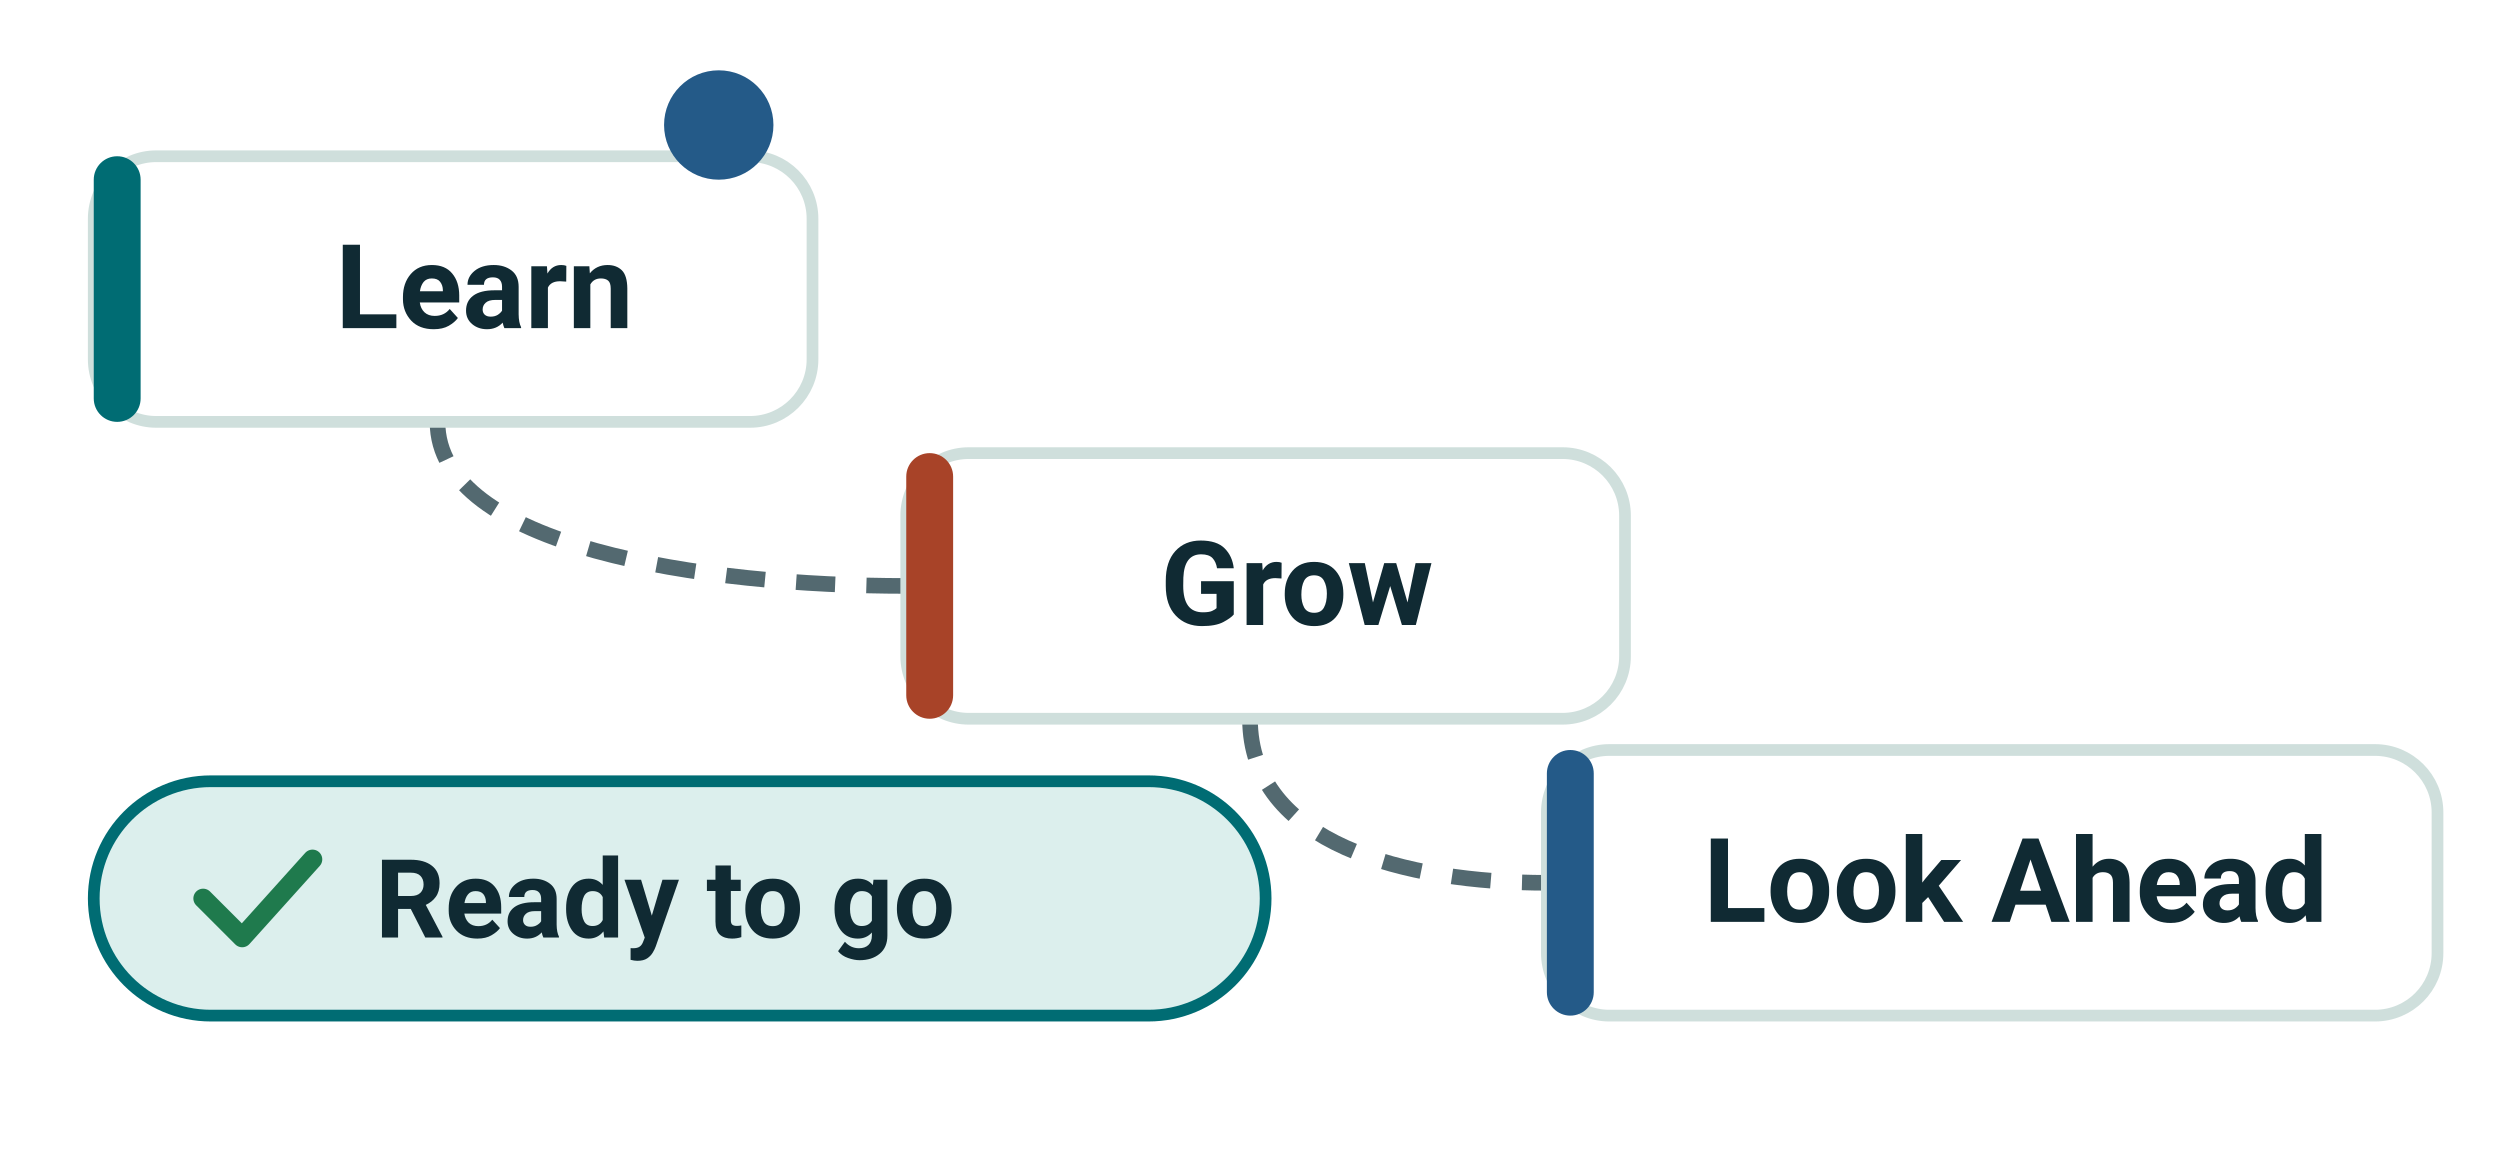
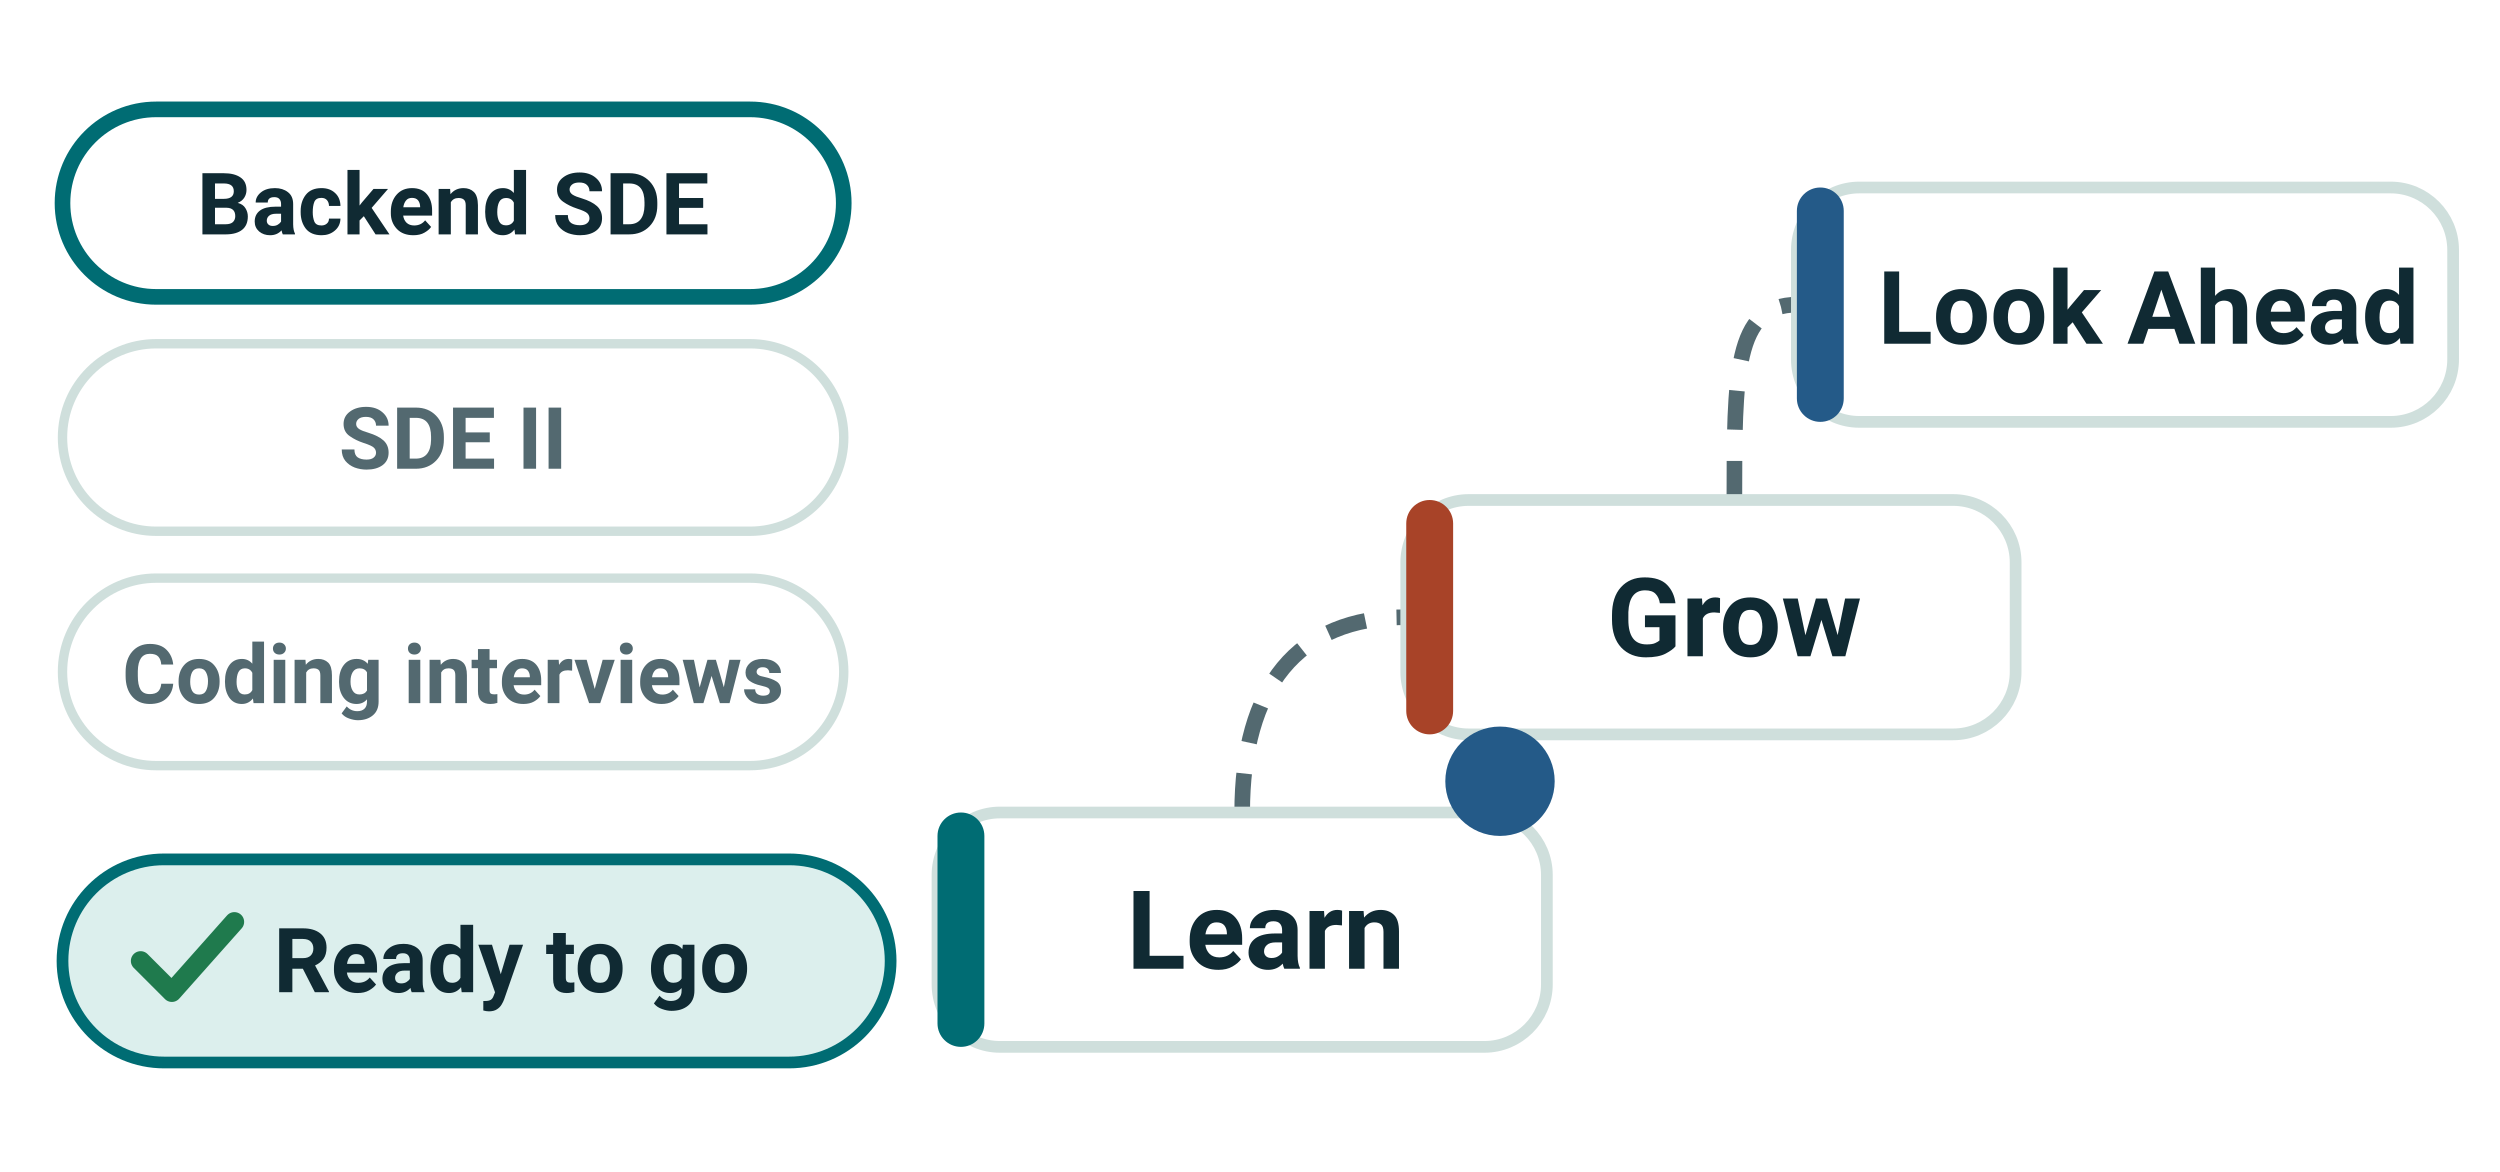
- <svg xmlns="http://www.w3.org/2000/svg" viewBox="0 0 320 150" role="img" aria-label="A prepared path: Learn, then Grow, then Look Ahead, already reviewed and ready to save or adjust">
+ <svg xmlns="http://www.w3.org/2000/svg" viewBox="0 0 320 150" role="img" aria-label="Prepared plans such as Backend SDE, SDE II and Coding interviews; the chosen plan climbs from Learn to Grow to Look Ahead, reviewed and ready to save or adjust">
  <style>
.study-plan-authored-t { font-family: system-ui, -apple-system, "Segoe UI", Roboto, sans-serif; fill: var(--scene-ink, #102a33); font-weight: 700; }
+ .study-plan-authored-plan-t { font-family: system-ui, -apple-system, "Segoe UI", Roboto, sans-serif; fill: var(--scene-muted, #536970); font-weight: 600; }
+ .study-plan-authored-plan-on { fill: var(--scene-ink, #102a33); }
.study-plan-authored-tile { fill: var(--scene-card, #ffffff); stroke: var(--scene-line, #cfdfdc); stroke-width: 1.5; }
+ .study-plan-authored-plan { fill: var(--scene-card, #ffffff); stroke: var(--scene-line, #cfdfdc); stroke-width: 1.2; }
+ .study-plan-authored-plan-picked { fill: var(--scene-card, #ffffff); stroke: var(--scene-accent, #006c73); stroke-width: 2; }
.study-plan-authored-route { fill: none; stroke: var(--scene-muted, #536970); stroke-width: 2; stroke-dasharray: 5 4; }
.study-plan-authored-learn { fill: var(--scene-learn, #006c73); }
.study-plan-authored-grow { fill: var(--scene-grow, #a84328); }
.study-plan-authored-ahead { fill: var(--scene-ahead, #245a88); }
.study-plan-authored-badge { fill: var(--scene-accent-soft, #dcefed); stroke: var(--scene-accent, #006c73); stroke-width: 1.5; }
.study-plan-authored-ok { fill: none; stroke: var(--scene-good, #1f7a4d); stroke-width: 2.5; stroke-linecap: round; stroke-linejoin: round; }
.study-plan-authored-walk { animation: study-plan-authored-kf-walk 6s ease-in-out infinite; }
- @keyframes study-plan-authored-kf-walk { 0%, 8% { transform: translate(0, 0); } 36%, 44% { transform: translate(104px, 38px); } 72%, 100% { transform: translate(204px, 76px); } }
+ @keyframes study-plan-authored-kf-walk { 0%, 8% { transform: translate(0, 0); } 36%, 44% { transform: translate(60px, -40px); } 72%, 100% { transform: translate(116px, -80px); } }
.study-plan-authored-done { animation: study-plan-authored-kf-done 6s infinite; }
@keyframes study-plan-authored-kf-done { 0%, 70% { opacity: 0; } 76%, 100% { opacity: 1; } }
.study-plan-authored-walk, .study-plan-authored-done { animation-delay: -4.6s; }
</style>
-   <path class="study-plan-authored-route" d="M56 54 C56 70 90 75 116 75 M160 92 C160 108 180 113 198 113" />
-   <rect class="study-plan-authored-tile" x="12" y="20" width="92" height="34" rx="8" />
-   <rect class="study-plan-authored-learn" x="12" y="20" width="6" height="34" rx="3" />
-   <text class="study-plan-authored-t" x="62" y="42" font-size="15" text-anchor="middle">Learn</text>
-   <rect class="study-plan-authored-tile" x="116" y="58" width="92" height="34" rx="8" />
-   <rect class="study-plan-authored-grow" x="116" y="58" width="6" height="34" rx="3" />
-   <text class="study-plan-authored-t" x="166" y="80" font-size="15" text-anchor="middle">Grow</text>
-   <rect class="study-plan-authored-tile" x="198" y="96" width="114" height="34" rx="8" />
-   <rect class="study-plan-authored-ahead" x="198" y="96" width="6" height="34" rx="3" />
-   <text class="study-plan-authored-t" x="258" y="118" font-size="15" text-anchor="middle">Look Ahead</text>
+   <rect class="study-plan-authored-plan-picked" x="8" y="14" width="100" height="24" rx="12" />
+   <text class="study-plan-authored-plan-t study-plan-authored-plan-on" x="58" y="30" font-size="11" text-anchor="middle">Backend SDE</text>
+   <rect class="study-plan-authored-plan" x="8" y="44" width="100" height="24" rx="12" />
+   <text class="study-plan-authored-plan-t" x="58" y="60" font-size="11" text-anchor="middle">SDE II</text>
+   <rect class="study-plan-authored-plan" x="8" y="74" width="100" height="24" rx="12" />
+   <text class="study-plan-authored-plan-t" x="58" y="90" font-size="10.5" text-anchor="middle">Coding interviews</text>
+   <path class="study-plan-authored-route" d="M159 104 C159 88 166 79 180 79 M222 64 C222 48 222 39 230 39" />
+   <rect class="study-plan-authored-tile" x="120" y="104" width="78" height="30" rx="8" />
+   <rect class="study-plan-authored-learn" x="120" y="104" width="6" height="30" rx="3" />
+   <text class="study-plan-authored-t" x="162" y="124" font-size="14" text-anchor="middle">Learn</text>
+   <rect class="study-plan-authored-tile" x="180" y="64" width="78" height="30" rx="8" />
+   <rect class="study-plan-authored-grow" x="180" y="64" width="6" height="30" rx="3" />
+   <text class="study-plan-authored-t" x="222" y="84" font-size="14" text-anchor="middle">Grow</text>
+   <rect class="study-plan-authored-tile" x="230" y="24" width="84" height="30" rx="8" />
+   <rect class="study-plan-authored-ahead" x="230" y="24" width="6" height="30" rx="3" />
+   <text class="study-plan-authored-t" x="275" y="44" font-size="13" text-anchor="middle">Look Ahead</text>
  <g class="study-plan-authored-walk">
-     <circle class="study-plan-authored-ahead" cx="92" cy="16" r="7" />
+     <circle class="study-plan-authored-ahead" cx="192" cy="100" r="7" />
  </g>
  <g class="study-plan-authored-done">
-     <rect class="study-plan-authored-badge" x="12" y="100" width="150" height="30" rx="15" />
-     <path class="study-plan-authored-ok" d="M26 115 l5 5 l9 -10" />
-     <text class="study-plan-authored-t" x="48" y="120" font-size="14">Ready to go</text>
+     <rect class="study-plan-authored-badge" x="8" y="110" width="106" height="26" rx="13" />
+     <path class="study-plan-authored-ok" d="M18 123 l4 4 l8 -9" />
+     <text class="study-plan-authored-t" x="35" y="127" font-size="11.5">Ready to go</text>
  </g>
</svg>
